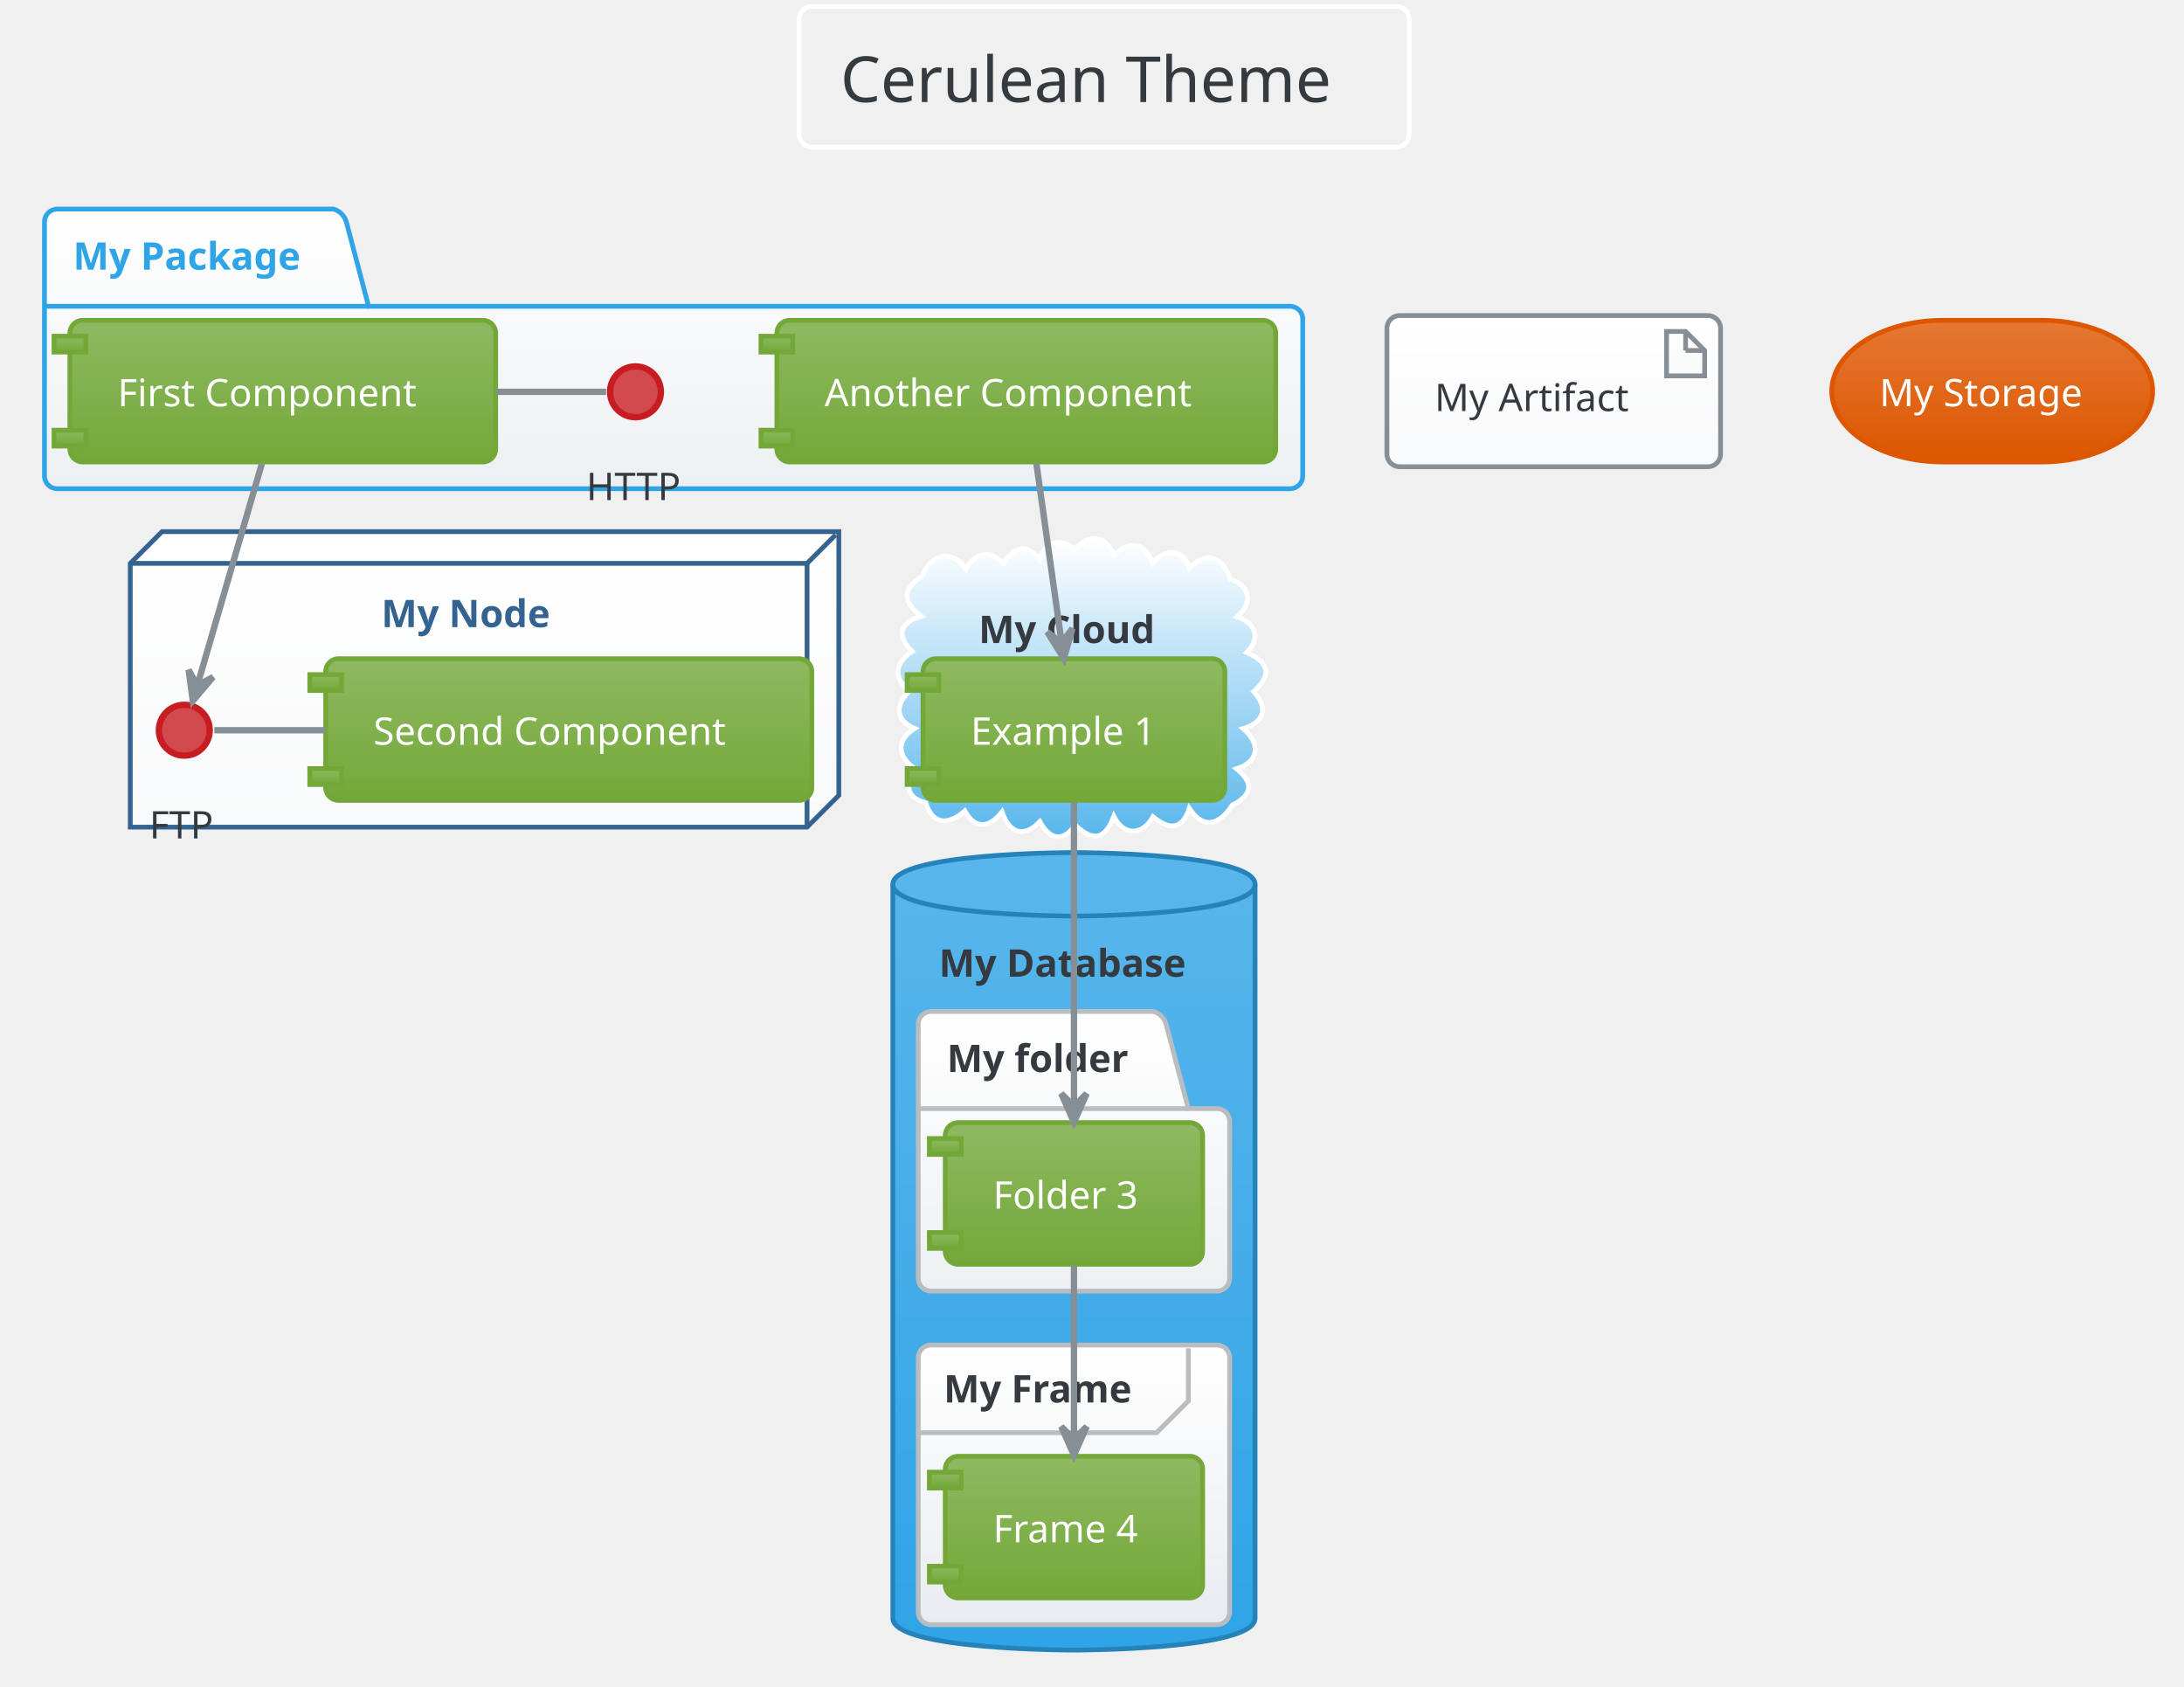
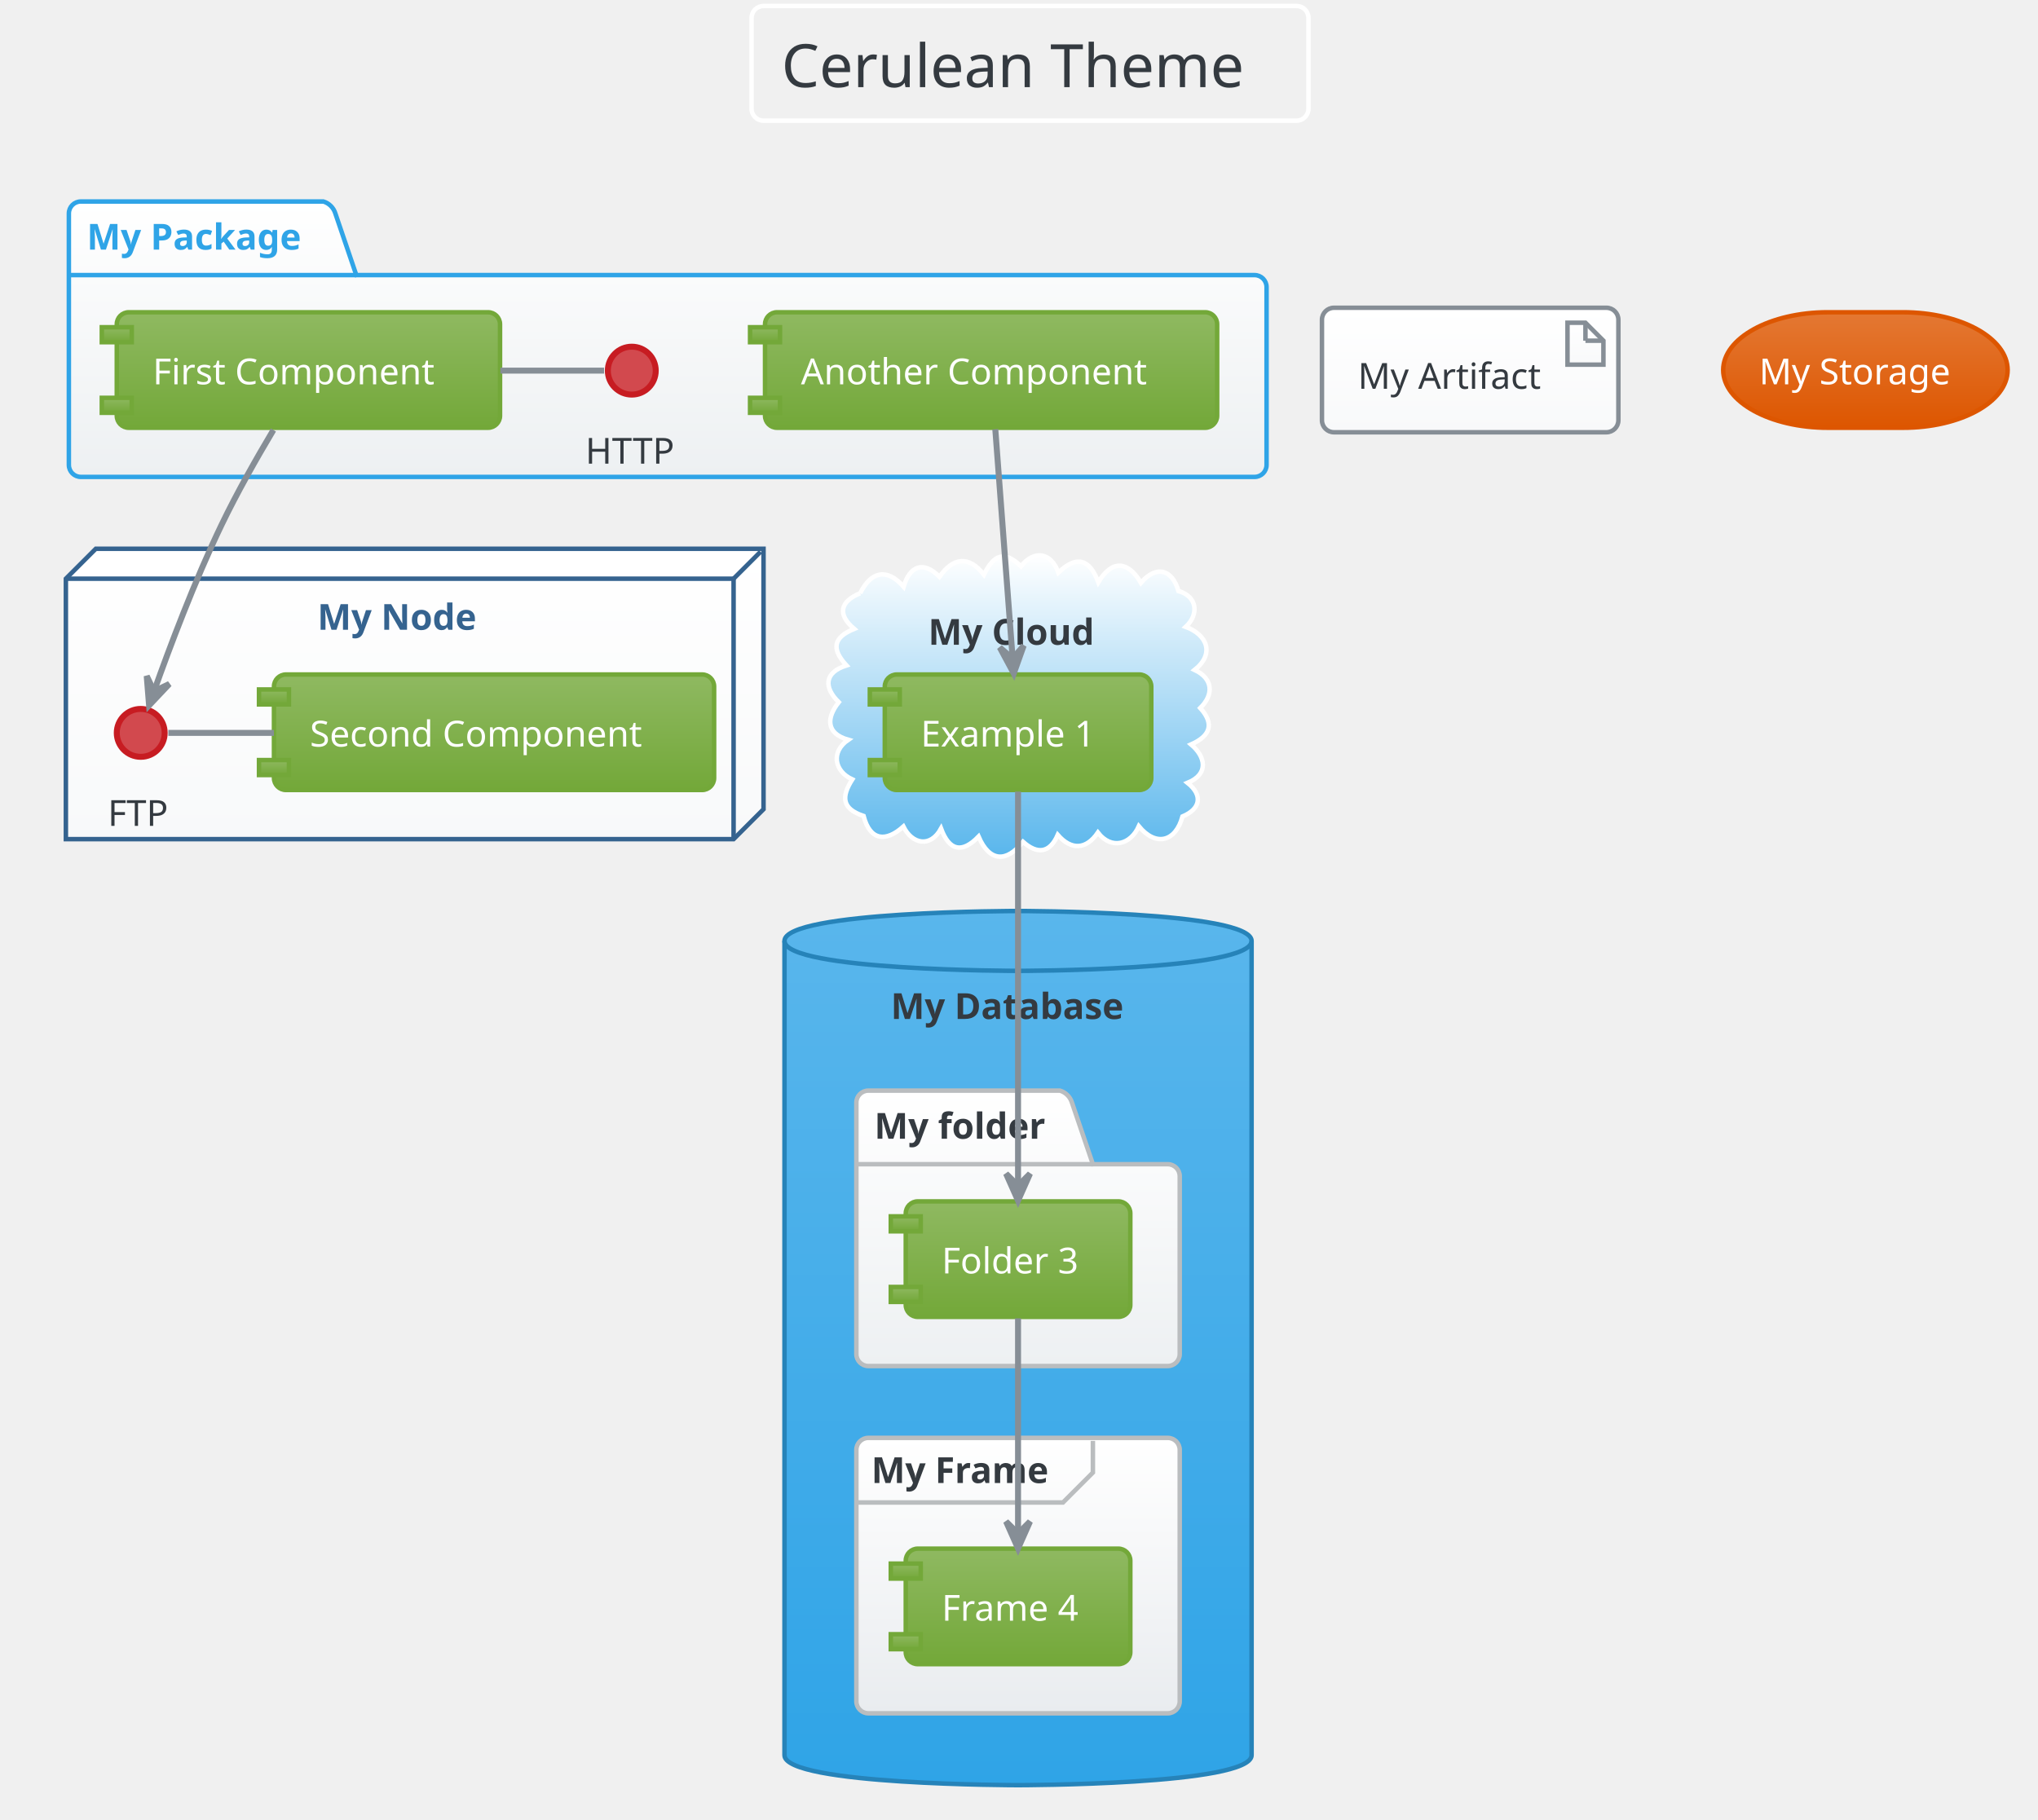
- <svg xmlns="http://www.w3.org/2000/svg" contentScriptType="application/ecmascript" contentStyleType="text/css" height="553.125px" preserveAspectRatio="none" style="width:716px;height:553px;" version="1.1" viewBox="0 0 716 553" width="716.667px" zoomAndPan="magnify">
+ <svg xmlns="http://www.w3.org/2000/svg" contentScriptType="application/ecmascript" contentStyleType="text/css" height="633.333px" preserveAspectRatio="none" style="width:709px;height:633px;" version="1.1" viewBox="0 0 709 633" width="709.375px" zoomAndPan="magnify">
  <defs>
-     <linearGradient id="ghnswul6o3sor0" x1="50%" x2="50%" y1="0%" y2="100%">
+     <linearGradient id="g1nv5ffpwyy4gr0" x1="50%" x2="50%" y1="0%" y2="100%">
      <stop offset="0%" stop-color="#FFFFFF" />
      <stop offset="100%" stop-color="#EDF0F2" />
    </linearGradient>
-     <linearGradient id="ghnswul6o3sor1" x1="50%" x2="50%" y1="0%" y2="100%">
+     <linearGradient id="g1nv5ffpwyy4gr1" x1="50%" x2="50%" y1="0%" y2="100%">
      <stop offset="0%" stop-color="#FFFFFF" />
      <stop offset="100%" stop-color="#F8F9FA" />
    </linearGradient>
-     <linearGradient id="ghnswul6o3sor2" x1="50%" x2="50%" y1="0%" y2="100%">
+     <linearGradient id="g1nv5ffpwyy4gr2" x1="50%" x2="50%" y1="0%" y2="100%">
      <stop offset="0%" stop-color="#FFFFFF" />
      <stop offset="100%" stop-color="#59B6EC" />
    </linearGradient>
-     <linearGradient id="ghnswul6o3sor3" x1="50%" x2="50%" y1="0%" y2="100%">
+     <linearGradient id="g1nv5ffpwyy4gr3" x1="50%" x2="50%" y1="0%" y2="100%">
      <stop offset="0%" stop-color="#59B6EC" />
      <stop offset="100%" stop-color="#2FA4E7" />
    </linearGradient>
-     <linearGradient id="ghnswul6o3sor4" x1="50%" x2="50%" y1="0%" y2="100%">
+     <linearGradient id="g1nv5ffpwyy4gr4" x1="50%" x2="50%" y1="0%" y2="100%">
      <stop offset="0%" stop-color="#FFFFFF" />
      <stop offset="100%" stop-color="#E9ECEF" />
    </linearGradient>
-     <linearGradient id="ghnswul6o3sor5" x1="50%" x2="50%" y1="0%" y2="100%">
+     <linearGradient id="g1nv5ffpwyy4gr5" x1="50%" x2="50%" y1="0%" y2="100%">
      <stop offset="0%" stop-color="#8FB961" />
      <stop offset="100%" stop-color="#73A839" />
    </linearGradient>
-     <linearGradient id="ghnswul6o3sor6" x1="50%" x2="50%" y1="0%" y2="100%">
+     <linearGradient id="g1nv5ffpwyy4gr6" x1="50%" x2="50%" y1="0%" y2="100%">
      <stop offset="0%" stop-color="#E47833" />
      <stop offset="100%" stop-color="#DD5600" />
    </linearGradient>
  </defs>
  <g>
-     <rect fill="none" height="46.153" rx="4.167" ry="4.167" style="stroke: #FFFFFF; stroke-width: 1.562;" width="200" x="261.979" y="2.083" />
-     <text fill="#343A40" font-family="Verdana" font-size="20.833" lengthAdjust="spacingAndGlyphs" textLength="172.917" x="275.521" y="33.445">Cerulean Theme</text>
-     <path d="M18.75,68.549 L109.375,68.549 A6.25,6.25 0 0 1 113.542,72.715 L120.833,100.407 L422.917,100.407 A4.167,4.167 0 0 1 427.083,104.574 L427.083,156.049 A4.167,4.167 0 0 1 422.917,160.215 L18.75,160.215 A4.167,4.167 0 0 1 14.583,156.049 L14.583,72.715 A4.167,4.167 0 0 1 18.75,68.549 " fill="url(#ghnswul6o3sor0)" style="stroke: #2FA4E7; stroke-width: 1.562;" />
-     <line style="stroke: #2FA4E7; stroke-width: 1.562;" x1="14.583" x2="120.833" y1="100.407" y2="100.407" />
-     <text fill="#2FA4E7" font-family="Verdana" font-size="12.5" font-weight="bold" lengthAdjust="spacingAndGlyphs" textLength="82.292" x="23.958" y="88.407">My Package</text>
-     <polygon fill="url(#ghnswul6o3sor1)" points="42.708,184.694,53.125,174.278,275,174.278,275,260.736,264.583,271.153,42.708,271.153,42.708,184.694" style="stroke: #35638F; stroke-width: 1.562;" />
-     <line style="stroke: #35638F; stroke-width: 1.562;" x1="264.583" x2="273.958" y1="184.694" y2="175.319" />
-     <line style="stroke: #35638F; stroke-width: 1.562;" x1="42.708" x2="264.583" y1="184.694" y2="184.694" />
-     <line style="stroke: #35638F; stroke-width: 1.562;" x1="264.583" x2="264.583" y1="184.694" y2="271.153" />
-     <text fill="#35638F" font-family="Verdana" font-size="12.5" font-weight="bold" lengthAdjust="spacingAndGlyphs" textLength="59.375" x="125" y="205.595">My Node</text>
-     <path d="M302.306,189.017 C304.827,182.093 311.717,179.377 316.659,186.553 C319.477,181.024 324.752,180.176 329.023,184.779 C331.822,179.561 336.648,177.791 340.756,183.354 C342.576,177.646 347.917,175.802 352.42,180.282 C356.744,174.831 362.439,175.274 365.211,181.923 C370.217,177.269 375.272,177.585 377.814,184.588 C381.76,180.124 387.454,179.243 390,186.095 C396.217,180.244 400.733,182.762 403.347,189.821 C410.009,192.218 410.757,197.657 405.598,202.203 C411.489,204.272 413.642,208.934 408.731,213.897 C415.964,217.108 417.182,221.116 411.022,226.72 C415.894,232.221 414.466,236.736 407.547,238.863 C413.165,243.481 413.081,249.565 405.413,252.028 C411.256,256.744 410.41,260.691 403.991,263.943 C400.078,269.999 394.816,272.42 389.891,265.002 C387.493,272.349 383.086,271.944 378.014,267.754 C374.536,273.885 368.515,274.2 365.149,267.641 C362.249,275.219 358.362,276.075 352.52,270.457 C348.32,276.395 343.983,275.02 340.905,269.335 C335.315,275.081 330.877,272.849 328.498,266.138 C324.628,271.167 319.887,272.325 316.301,265.838 C311.315,270.201 305.995,270.946 303.51,263.198 C296.886,261.349 296.588,257.153 300.723,252.502 C294.888,248.955 292.894,243.21 299.828,238.828 C293.121,235.854 293.69,230.741 298.346,226.411 C292.322,222.487 293.746,216.832 299.097,213.574 C293.674,208.372 294.93,204.009 302.067,202.041 C296.135,197.672 295.478,193.153 302.306,189.017 " fill="url(#ghnswul6o3sor2)" style="stroke: #FFFFFF; stroke-width: 1.562;" />
-     <text fill="#343A40" font-family="Verdana" font-size="12.5" font-weight="bold" lengthAdjust="spacingAndGlyphs" textLength="62.5" x="320.833" y="210.803">My Cloud</text>
-     <path d="M292.708,289.903 C292.708,279.486 352.083,279.486 352.083,279.486 C352.083,279.486 411.458,279.486 411.458,289.903 L411.458,530.528 C411.458,540.944 352.083,540.944 352.083,540.944 C352.083,540.944 292.708,540.944 292.708,530.528 L292.708,289.903 " fill="url(#ghnswul6o3sor3)" style="stroke: #2683B9; stroke-width: 1.562;" />
-     <path d="M292.708,289.903 C292.708,300.319 352.083,300.319 352.083,300.319 C352.083,300.319 411.458,300.319 411.458,289.903 " fill="none" style="stroke: #2683B9; stroke-width: 1.562;" />
-     <text fill="#343A40" font-family="Verdana" font-size="12.5" font-weight="bold" lengthAdjust="spacingAndGlyphs" textLength="88.542" x="307.812" y="320.178">My Database</text>
-     <path d="M305.208,331.569 L378.125,331.569 A6.25,6.25 0 0 1 382.292,335.736 L389.583,363.428 L398.958,363.428 A4.167,4.167 0 0 1 403.125,367.594 L403.125,419.069 A4.167,4.167 0 0 1 398.958,423.236 L305.208,423.236 A4.167,4.167 0 0 1 301.042,419.069 L301.042,335.736 A4.167,4.167 0 0 1 305.208,331.569 " fill="url(#ghnswul6o3sor0)" style="stroke: #BABDBF; stroke-width: 1.562;" />
-     <line style="stroke: #BABDBF; stroke-width: 1.562;" x1="301.042" x2="389.583" y1="363.428" y2="363.428" />
-     <text fill="#343A40" font-family="Verdana" font-size="12.5" font-weight="bold" lengthAdjust="spacingAndGlyphs" textLength="64.583" x="310.417" y="351.428">My folder</text>
-     <rect fill="url(#ghnswul6o3sor4)" height="91.667" rx="4.167" ry="4.167" style="stroke: #BABDBF; stroke-width: 1.562;" width="102.083" x="301.042" y="440.944" />
-     <path d="M389.583,441.986 L389.583,459.261 L379.167,469.678 L301.042,469.678 " fill="none" style="stroke: #BABDBF; stroke-width: 1.562;" />
-     <text fill="#343A40" font-family="Verdana" font-size="12.5" font-weight="bold" lengthAdjust="spacingAndGlyphs" textLength="67.708" x="309.375" y="459.762">My Frame</text>
-     <ellipse cx="208.333" cy="128.444" fill="#D2494E" rx="8.333" ry="8.333" style="stroke: #C71C22; stroke-width: 2.083;" />
-     <text fill="#343A40" font-family="Verdana" font-size="12.5" lengthAdjust="spacingAndGlyphs" textLength="32.292" x="192.188" y="163.928">HTTP</text>
-     <rect fill="url(#ghnswul6o3sor5)" height="46.442" rx="4.167" ry="4.167" style="stroke: #73A839; stroke-width: 1.562;" width="139.583" x="22.917" y="105.007" />
-     <rect fill="url(#ghnswul6o3sor5)" height="5.208" style="stroke: #73A839; stroke-width: 1.562;" width="10.417" x="17.708" y="110.215" />
-     <rect fill="url(#ghnswul6o3sor5)" height="5.208" style="stroke: #73A839; stroke-width: 1.562;" width="10.417" x="17.708" y="141.032" />
-     <text fill="#FFFFFF" font-family="Verdana" font-size="12.5" lengthAdjust="spacingAndGlyphs" textLength="108.333" x="38.542" y="133.199">First Component</text>
-     <rect fill="url(#ghnswul6o3sor5)" height="46.442" rx="4.167" ry="4.167" style="stroke: #73A839; stroke-width: 1.562;" width="163.542" x="254.688" y="105.007" />
-     <rect fill="url(#ghnswul6o3sor5)" height="5.208" style="stroke: #73A839; stroke-width: 1.562;" width="10.417" x="249.479" y="110.215" />
-     <rect fill="url(#ghnswul6o3sor5)" height="5.208" style="stroke: #73A839; stroke-width: 1.562;" width="10.417" x="249.479" y="141.032" />
-     <text fill="#FFFFFF" font-family="Verdana" font-size="12.5" lengthAdjust="spacingAndGlyphs" textLength="132.292" x="270.312" y="133.199">Another Component</text>
-     <ellipse cx="60.417" cy="239.382" fill="#D2494E" rx="8.333" ry="8.333" style="stroke: #C71C22; stroke-width: 2.083;" />
-     <text fill="#343A40" font-family="Verdana" font-size="12.5" lengthAdjust="spacingAndGlyphs" textLength="22.917" x="48.958" y="274.866">FTP</text>
-     <rect fill="url(#ghnswul6o3sor5)" height="46.442" rx="4.167" ry="4.167" style="stroke: #73A839; stroke-width: 1.562;" width="159.375" x="106.771" y="215.944" />
-     <rect fill="url(#ghnswul6o3sor5)" height="5.208" style="stroke: #73A839; stroke-width: 1.562;" width="10.417" x="101.562" y="221.153" />
-     <rect fill="url(#ghnswul6o3sor5)" height="5.208" style="stroke: #73A839; stroke-width: 1.562;" width="10.417" x="101.562" y="251.969" />
-     <text fill="#FFFFFF" font-family="Verdana" font-size="12.5" lengthAdjust="spacingAndGlyphs" textLength="128.125" x="122.396" y="244.137">Second Component</text>
-     <rect fill="url(#ghnswul6o3sor5)" height="46.442" rx="4.167" ry="4.167" style="stroke: #73A839; stroke-width: 1.562;" width="98.958" x="302.604" y="215.944" />
-     <rect fill="url(#ghnswul6o3sor5)" height="5.208" style="stroke: #73A839; stroke-width: 1.562;" width="10.417" x="297.396" y="221.153" />
-     <rect fill="url(#ghnswul6o3sor5)" height="5.208" style="stroke: #73A839; stroke-width: 1.562;" width="10.417" x="297.396" y="251.969" />
-     <text fill="#FFFFFF" font-family="Verdana" font-size="12.5" lengthAdjust="spacingAndGlyphs" textLength="67.708" x="318.229" y="244.137">Example 1</text>
-     <rect fill="url(#ghnswul6o3sor5)" height="46.442" rx="4.167" ry="4.167" style="stroke: #73A839; stroke-width: 1.562;" width="84.375" x="309.896" y="368.028" />
-     <rect fill="url(#ghnswul6o3sor5)" height="5.208" style="stroke: #73A839; stroke-width: 1.562;" width="10.417" x="304.688" y="373.236" />
-     <rect fill="url(#ghnswul6o3sor5)" height="5.208" style="stroke: #73A839; stroke-width: 1.562;" width="10.417" x="304.688" y="404.053" />
-     <text fill="#FFFFFF" font-family="Verdana" font-size="12.5" lengthAdjust="spacingAndGlyphs" textLength="53.125" x="325.521" y="396.22">Folder 3</text>
-     <rect fill="url(#ghnswul6o3sor5)" height="46.442" rx="4.167" ry="4.167" style="stroke: #73A839; stroke-width: 1.562;" width="84.375" x="309.896" y="477.403" />
-     <rect fill="url(#ghnswul6o3sor5)" height="5.208" style="stroke: #73A839; stroke-width: 1.562;" width="10.417" x="304.688" y="482.611" />
-     <rect fill="url(#ghnswul6o3sor5)" height="5.208" style="stroke: #73A839; stroke-width: 1.562;" width="10.417" x="304.688" y="513.428" />
-     <text fill="#FFFFFF" font-family="Verdana" font-size="12.5" lengthAdjust="spacingAndGlyphs" textLength="53.125" x="325.521" y="505.595">Frame 4</text>
-     <rect fill="url(#ghnswul6o3sor1)" height="49.567" rx="4.167" ry="4.167" style="stroke: #868E96; stroke-width: 1.562;" width="109.375" x="454.688" y="103.444" />
-     <polygon fill="url(#ghnswul6o3sor1)" points="546.354,108.653,546.354,123.236,558.854,123.236,558.854,114.903,552.604,108.653,546.354,108.653" style="stroke: #868E96; stroke-width: 1.562;" />
-     <line style="stroke: #868E96; stroke-width: 1.562;" x1="552.604" x2="552.604" y1="108.653" y2="114.903" />
-     <line style="stroke: #868E96; stroke-width: 1.562;" x1="558.854" x2="552.604" y1="114.903" y2="114.903" />
-     <text fill="#343A40" font-family="Verdana" font-size="12.5" lengthAdjust="spacingAndGlyphs" textLength="67.708" x="470.312" y="134.762">My Artifact</text>
-     <rect fill="url(#ghnswul6o3sor6)" height="46.442" rx="36.458" ry="36.458" style="stroke: #DD5600; stroke-width: 1.562;" width="105.208" x="600.521" y="105.007" />
-     <text fill="#FFFFFF" font-family="Verdana" font-size="12.5" lengthAdjust="spacingAndGlyphs" textLength="73.958" x="616.146" y="133.199">My Storage</text>
-     <path d="M198.711,128.444 C186.713,128.444 174.714,128.444 162.716,128.444 " fill="none" id="HTTP-First Component" style="stroke: #868E96; stroke-width: 2.083;" />
-     <path d="M70.264,239.382 C82.367,239.382 94.471,239.382 106.575,239.382 " fill="none" id="FTP-Second Component" style="stroke: #868E96; stroke-width: 2.083;" />
-     <path d="M85.86,151.971 C79.484,173.875 70.175,205.858 64.762,224.452 " fill="none" id="First Component-FTP" style="stroke: #868E96; stroke-width: 2.083;" />
-     <polygon fill="#868E96" points="63.215,229.767,69.836,221.93,64.671,224.767,61.835,219.601,63.215,229.767" style="stroke: #868E96; stroke-width: 2.083;" />
-     <path d="M339.772,151.971 C342.175,169.033 345.44,192.21 348.003,210.412 " fill="none" id="Another Component-Example 1" style="stroke: #868E96; stroke-width: 2.083;" />
-     <polygon fill="#868E96" points="348.774,215.889,351.593,206.024,348.048,210.731,343.341,207.187,348.774,215.889" style="stroke: #868E96; stroke-width: 2.083;" />
-     <path d="M352.083,263.145 C352.083,289.931 352.083,333.49 352.083,362.311 " fill="none" id="Example 1-Folder 3" style="stroke: #868E96; stroke-width: 2.083;" />
-     <polygon fill="#868E96" points="352.083,367.869,356.25,358.494,352.083,362.661,347.917,358.494,352.083,367.869" style="stroke: #868E96; stroke-width: 2.083;" />
-     <path d="M352.083,414.929 C352.083,431.539 352.083,453.929 352.083,471.687 " fill="none" id="Folder 3-Frame 4" style="stroke: #868E96; stroke-width: 2.083;" />
-     <polygon fill="#868E96" points="352.083,477.038,356.25,467.663,352.083,471.83,347.917,467.663,352.083,477.038" style="stroke: #868E96; stroke-width: 2.083;" />
+     <rect fill="none" height="39.903" rx="4.167" ry="4.167" style="stroke: #FFFFFF; stroke-width: 1.562;" width="193.75" x="261.458" y="2.083" />
+     <text fill="#343A40" font-family="Verdana" font-size="20.833" lengthAdjust="spacingAndGlyphs" textLength="172.917" x="271.875" y="30.32">Cerulean Theme</text>
+     <path d="M28.125,70.111 L112.5,70.111 A6.25,6.25 0 0 1 116.667,74.278 L123.958,95.719 L436.458,95.719 A4.167,4.167 0 0 1 440.625,99.886 L440.625,161.778 A4.167,4.167 0 0 1 436.458,165.944 L28.125,165.944 A4.167,4.167 0 0 1 23.958,161.778 L23.958,74.278 A4.167,4.167 0 0 1 28.125,70.111 " fill="url(#g1nv5ffpwyy4gr0)" style="stroke: #2FA4E7; stroke-width: 1.562;" />
+     <line style="stroke: #2FA4E7; stroke-width: 1.562;" x1="23.958" x2="123.958" y1="95.719" y2="95.719" />
+     <text fill="#2FA4E7" font-family="Verdana" font-size="12.5" font-weight="bold" lengthAdjust="spacingAndGlyphs" textLength="82.292" x="30.208" y="86.845">My Package</text>
+     <polygon fill="url(#g1nv5ffpwyy4gr1)" points="22.917,201.361,33.333,190.944,265.625,190.944,265.625,281.569,255.208,291.986,22.917,291.986,22.917,201.361" style="stroke: #35638F; stroke-width: 1.562;" />
+     <line style="stroke: #35638F; stroke-width: 1.562;" x1="255.208" x2="264.583" y1="201.361" y2="191.986" />
+     <line style="stroke: #35638F; stroke-width: 1.562;" x1="22.917" x2="255.208" y1="201.361" y2="201.361" />
+     <line style="stroke: #35638F; stroke-width: 1.562;" x1="255.208" x2="255.208" y1="201.361" y2="291.986" />
+     <text fill="#35638F" font-family="Verdana" font-size="12.5" font-weight="bold" lengthAdjust="spacingAndGlyphs" textLength="59.375" x="110.417" y="219.137">My Node</text>
+     <path d="M299.236,206.418 C303.005,198.895 308.467,197.433 314.363,204.161 C316.463,197.001 321.133,194.924 326.833,200.688 C331.543,194.019 336.962,193.127 342.298,199.972 C345.492,193.418 349.155,191.122 355.19,197.035 C359.812,191.197 365.745,192.236 368.191,199.237 C374.634,193.048 379.099,194.548 382.09,202.605 C386.815,194.721 392.394,195.077 396.918,202.795 C402.165,196.641 407.746,197.912 409.967,205.639 C416.664,207.586 417.111,213.875 412.5,218.117 C419.878,220.816 422.735,227.406 415.597,233.105 C422.04,236.113 422.335,241.692 417.55,246.355 C422.773,252.087 420.748,256.224 414.363,259.039 C419.397,263.253 420.667,269.333 413.14,272.398 C418.62,276.754 417.599,281.515 411.375,284.105 C409.004,292.924 402.138,294.707 396.186,287.501 C393.361,293.819 386.696,295.823 381.95,289.699 C377.87,295.661 372.718,295.925 367.984,290.502 C365.179,296.901 360.848,297.328 355.89,292.908 C350.167,300.201 344.249,299.955 340.433,291.084 C334.642,297.055 330.257,296.041 327.383,288.307 C323.657,295.091 317.303,293.737 314.284,287.591 C308.24,293.031 302.716,292.648 300.425,283.92 C292.831,281.407 292.652,277.241 296.505,271.2 C290.177,268.328 289.029,261.542 295.104,257.411 C287.192,255.165 287.56,249.642 291.795,244.325 C286.496,239.174 286.775,233.954 294.484,231.538 C289.233,225.854 289.765,221.831 297.17,218.821 C291.196,213.797 292.264,209.286 299.236,206.418 " fill="url(#g1nv5ffpwyy4gr2)" style="stroke: #FFFFFF; stroke-width: 1.562;" />
+     <text fill="#343A40" font-family="Verdana" font-size="12.5" font-weight="bold" lengthAdjust="spacingAndGlyphs" textLength="62.5" x="322.917" y="224.345">My Cloud</text>
+     <path d="M272.917,327.403 C272.917,316.986 354.167,316.986 354.167,316.986 C354.167,316.986 435.417,316.986 435.417,327.403 L435.417,610.736 C435.417,621.153 354.167,621.153 354.167,621.153 C354.167,621.153 272.917,621.153 272.917,610.736 L272.917,327.403 " fill="url(#g1nv5ffpwyy4gr3)" style="stroke: #2683B9; stroke-width: 1.562;" />
+     <path d="M272.917,327.403 C272.917,337.819 354.167,337.819 354.167,337.819 C354.167,337.819 435.417,337.819 435.417,327.403 " fill="none" style="stroke: #2683B9; stroke-width: 1.562;" />
+     <text fill="#343A40" font-family="Verdana" font-size="12.5" font-weight="bold" lengthAdjust="spacingAndGlyphs" textLength="88.542" x="309.896" y="354.553">My Database</text>
+     <path d="M302.083,379.486 L368.75,379.486 A6.25,6.25 0 0 1 372.917,383.653 L380.208,405.094 L406.25,405.094 A4.167,4.167 0 0 1 410.417,409.261 L410.417,471.153 A4.167,4.167 0 0 1 406.25,475.319 L302.083,475.319 A4.167,4.167 0 0 1 297.917,471.153 L297.917,383.653 A4.167,4.167 0 0 1 302.083,379.486 " fill="url(#g1nv5ffpwyy4gr0)" style="stroke: #BABDBF; stroke-width: 1.562;" />
+     <line style="stroke: #BABDBF; stroke-width: 1.562;" x1="297.917" x2="380.208" y1="405.094" y2="405.094" />
+     <text fill="#343A40" font-family="Verdana" font-size="12.5" font-weight="bold" lengthAdjust="spacingAndGlyphs" textLength="64.583" x="304.167" y="396.22">My folder</text>
+     <rect fill="url(#g1nv5ffpwyy4gr4)" height="95.833" rx="4.167" ry="4.167" style="stroke: #BABDBF; stroke-width: 1.562;" width="112.5" x="297.917" y="500.319" />
+     <path d="M380.208,501.361 L380.208,512.386 L369.792,522.803 L297.917,522.803 " fill="none" style="stroke: #BABDBF; stroke-width: 1.562;" />
+     <text fill="#343A40" font-family="Verdana" font-size="12.5" font-weight="bold" lengthAdjust="spacingAndGlyphs" textLength="67.708" x="303.125" y="516.012">My Frame</text>
+     <ellipse cx="219.792" cy="128.965" fill="#D2494E" rx="8.333" ry="8.333" style="stroke: #C71C22; stroke-width: 2.083;" />
+     <text fill="#343A40" font-family="Verdana" font-size="12.5" lengthAdjust="spacingAndGlyphs" textLength="32.292" x="203.646" y="161.324">HTTP</text>
+     <rect fill="url(#g1nv5ffpwyy4gr5)" height="40.192" rx="4.167" ry="4.167" style="stroke: #73A839; stroke-width: 1.562;" width="133.333" x="40.625" y="108.653" />
+     <rect fill="url(#g1nv5ffpwyy4gr5)" height="5.208" style="stroke: #73A839; stroke-width: 1.562;" width="10.417" x="35.417" y="113.861" />
+     <rect fill="url(#g1nv5ffpwyy4gr5)" height="5.208" style="stroke: #73A839; stroke-width: 1.562;" width="10.417" x="35.417" y="138.428" />
+     <text fill="#FFFFFF" font-family="Verdana" font-size="12.5" lengthAdjust="spacingAndGlyphs" textLength="108.333" x="53.125" y="133.72">First Component</text>
+     <rect fill="url(#g1nv5ffpwyy4gr5)" height="40.192" rx="4.167" ry="4.167" style="stroke: #73A839; stroke-width: 1.562;" width="157.292" x="266.146" y="108.653" />
+     <rect fill="url(#g1nv5ffpwyy4gr5)" height="5.208" style="stroke: #73A839; stroke-width: 1.562;" width="10.417" x="260.938" y="113.861" />
+     <rect fill="url(#g1nv5ffpwyy4gr5)" height="5.208" style="stroke: #73A839; stroke-width: 1.562;" width="10.417" x="260.938" y="138.428" />
+     <text fill="#FFFFFF" font-family="Verdana" font-size="12.5" lengthAdjust="spacingAndGlyphs" textLength="132.292" x="278.646" y="133.72">Another Component</text>
+     <ellipse cx="48.958" cy="255.007" fill="#D2494E" rx="8.333" ry="8.333" style="stroke: #C71C22; stroke-width: 2.083;" />
+     <text fill="#343A40" font-family="Verdana" font-size="12.5" lengthAdjust="spacingAndGlyphs" textLength="22.917" x="37.5" y="287.366">FTP</text>
+     <rect fill="url(#g1nv5ffpwyy4gr5)" height="40.192" rx="4.167" ry="4.167" style="stroke: #73A839; stroke-width: 1.562;" width="153.125" x="95.312" y="234.694" />
+     <rect fill="url(#g1nv5ffpwyy4gr5)" height="5.208" style="stroke: #73A839; stroke-width: 1.562;" width="10.417" x="90.104" y="239.903" />
+     <rect fill="url(#g1nv5ffpwyy4gr5)" height="5.208" style="stroke: #73A839; stroke-width: 1.562;" width="10.417" x="90.104" y="264.469" />
+     <text fill="#FFFFFF" font-family="Verdana" font-size="12.5" lengthAdjust="spacingAndGlyphs" textLength="128.125" x="107.812" y="259.762">Second Component</text>
+     <rect fill="url(#g1nv5ffpwyy4gr5)" height="40.192" rx="4.167" ry="4.167" style="stroke: #73A839; stroke-width: 1.562;" width="92.708" x="307.812" y="234.694" />
+     <rect fill="url(#g1nv5ffpwyy4gr5)" height="5.208" style="stroke: #73A839; stroke-width: 1.562;" width="10.417" x="302.604" y="239.903" />
+     <rect fill="url(#g1nv5ffpwyy4gr5)" height="5.208" style="stroke: #73A839; stroke-width: 1.562;" width="10.417" x="302.604" y="264.469" />
+     <text fill="#FFFFFF" font-family="Verdana" font-size="12.5" lengthAdjust="spacingAndGlyphs" textLength="67.708" x="320.312" y="259.762">Example 1</text>
+     <rect fill="url(#g1nv5ffpwyy4gr5)" height="40.192" rx="4.167" ry="4.167" style="stroke: #73A839; stroke-width: 1.562;" width="78.125" x="315.104" y="418.028" />
+     <rect fill="url(#g1nv5ffpwyy4gr5)" height="5.208" style="stroke: #73A839; stroke-width: 1.562;" width="10.417" x="309.896" y="423.236" />
+     <rect fill="url(#g1nv5ffpwyy4gr5)" height="5.208" style="stroke: #73A839; stroke-width: 1.562;" width="10.417" x="309.896" y="447.803" />
+     <text fill="#FFFFFF" font-family="Verdana" font-size="12.5" lengthAdjust="spacingAndGlyphs" textLength="53.125" x="327.604" y="443.095">Folder 3</text>
+     <rect fill="url(#g1nv5ffpwyy4gr5)" height="40.192" rx="4.167" ry="4.167" style="stroke: #73A839; stroke-width: 1.562;" width="78.125" x="315.104" y="538.861" />
+     <rect fill="url(#g1nv5ffpwyy4gr5)" height="5.208" style="stroke: #73A839; stroke-width: 1.562;" width="10.417" x="309.896" y="544.069" />
+     <rect fill="url(#g1nv5ffpwyy4gr5)" height="5.208" style="stroke: #73A839; stroke-width: 1.562;" width="10.417" x="309.896" y="568.636" />
+     <text fill="#FFFFFF" font-family="Verdana" font-size="12.5" lengthAdjust="spacingAndGlyphs" textLength="53.125" x="327.604" y="563.928">Frame 4</text>
+     <rect fill="url(#g1nv5ffpwyy4gr1)" height="43.317" rx="4.167" ry="4.167" style="stroke: #868E96; stroke-width: 1.562;" width="103.125" x="459.896" y="107.09" />
+     <polygon fill="url(#g1nv5ffpwyy4gr1)" points="545.312,112.299,545.312,126.882,557.812,126.882,557.812,118.549,551.562,112.299,545.312,112.299" style="stroke: #868E96; stroke-width: 1.562;" />
+     <line style="stroke: #868E96; stroke-width: 1.562;" x1="551.562" x2="551.562" y1="112.299" y2="118.549" />
+     <line style="stroke: #868E96; stroke-width: 1.562;" x1="557.812" x2="551.562" y1="118.549" y2="118.549" />
+     <text fill="#343A40" font-family="Verdana" font-size="12.5" lengthAdjust="spacingAndGlyphs" textLength="67.708" x="472.396" y="135.282">My Artifact</text>
+     <rect fill="url(#g1nv5ffpwyy4gr6)" height="40.192" rx="36.458" ry="36.458" style="stroke: #DD5600; stroke-width: 1.562;" width="98.958" x="599.479" y="108.653" />
+     <text fill="#FFFFFF" font-family="Verdana" font-size="12.5" lengthAdjust="spacingAndGlyphs" textLength="73.958" x="611.979" y="133.72">My Storage</text>
+     <path d="M210.151,128.965 C198.13,128.965 186.109,128.965 174.089,128.965 " fill="none" id="HTTP-First Component" style="stroke: #868E96; stroke-width: 2.083;" />
+     <path d="M58.561,255.007 C70.807,255.007 83.053,255.007 95.3,255.007 " fill="none" id="FTP-Second Component" style="stroke: #868E96; stroke-width: 2.083;" />
+     <path d="M95.117,149.623 C89.309,159.361 82.47,171.412 77.083,182.611 C67.707,202.103 58.906,225.587 53.725,240.15 " fill="none" id="First Component-FTP" style="stroke: #868E96; stroke-width: 2.083;" />
+     <polygon fill="#868E96" points="51.861,245.446,58.904,237.987,53.59,240.534,51.043,235.22,51.861,245.446" style="stroke: #868E96; stroke-width: 2.083;" />
+     <path d="M346.256,149.376 C347.877,170.809 350.495,205.418 352.271,228.903 " fill="none" id="Another Component-Example 1" style="stroke: #868E96; stroke-width: 2.083;" />
+     <polygon fill="#868E96" points="352.681,234.324,356.129,224.661,352.288,229.13,347.819,225.29,352.681,234.324" style="stroke: #868E96; stroke-width: 2.083;" />
+     <path d="M354.167,275.445 C354.167,308.473 354.167,375.596 354.167,412.169 " fill="none" id="Example 1-Folder 3" style="stroke: #868E96; stroke-width: 2.083;" />
+     <polygon fill="#868E96" points="354.167,417.767,358.333,408.392,354.167,412.559,350,408.392,354.167,417.767" style="stroke: #868E96; stroke-width: 2.083;" />
+     <path d="M354.167,458.726 C354.167,479.083 354.167,511.191 354.167,533.382 " fill="none" id="Folder 3-Frame 4" style="stroke: #868E96; stroke-width: 2.083;" />
+     <polygon fill="#868E96" points="354.167,538.797,358.333,529.422,354.167,533.588,350,529.422,354.167,538.797" style="stroke: #868E96; stroke-width: 2.083;" />
  </g>
</svg>
